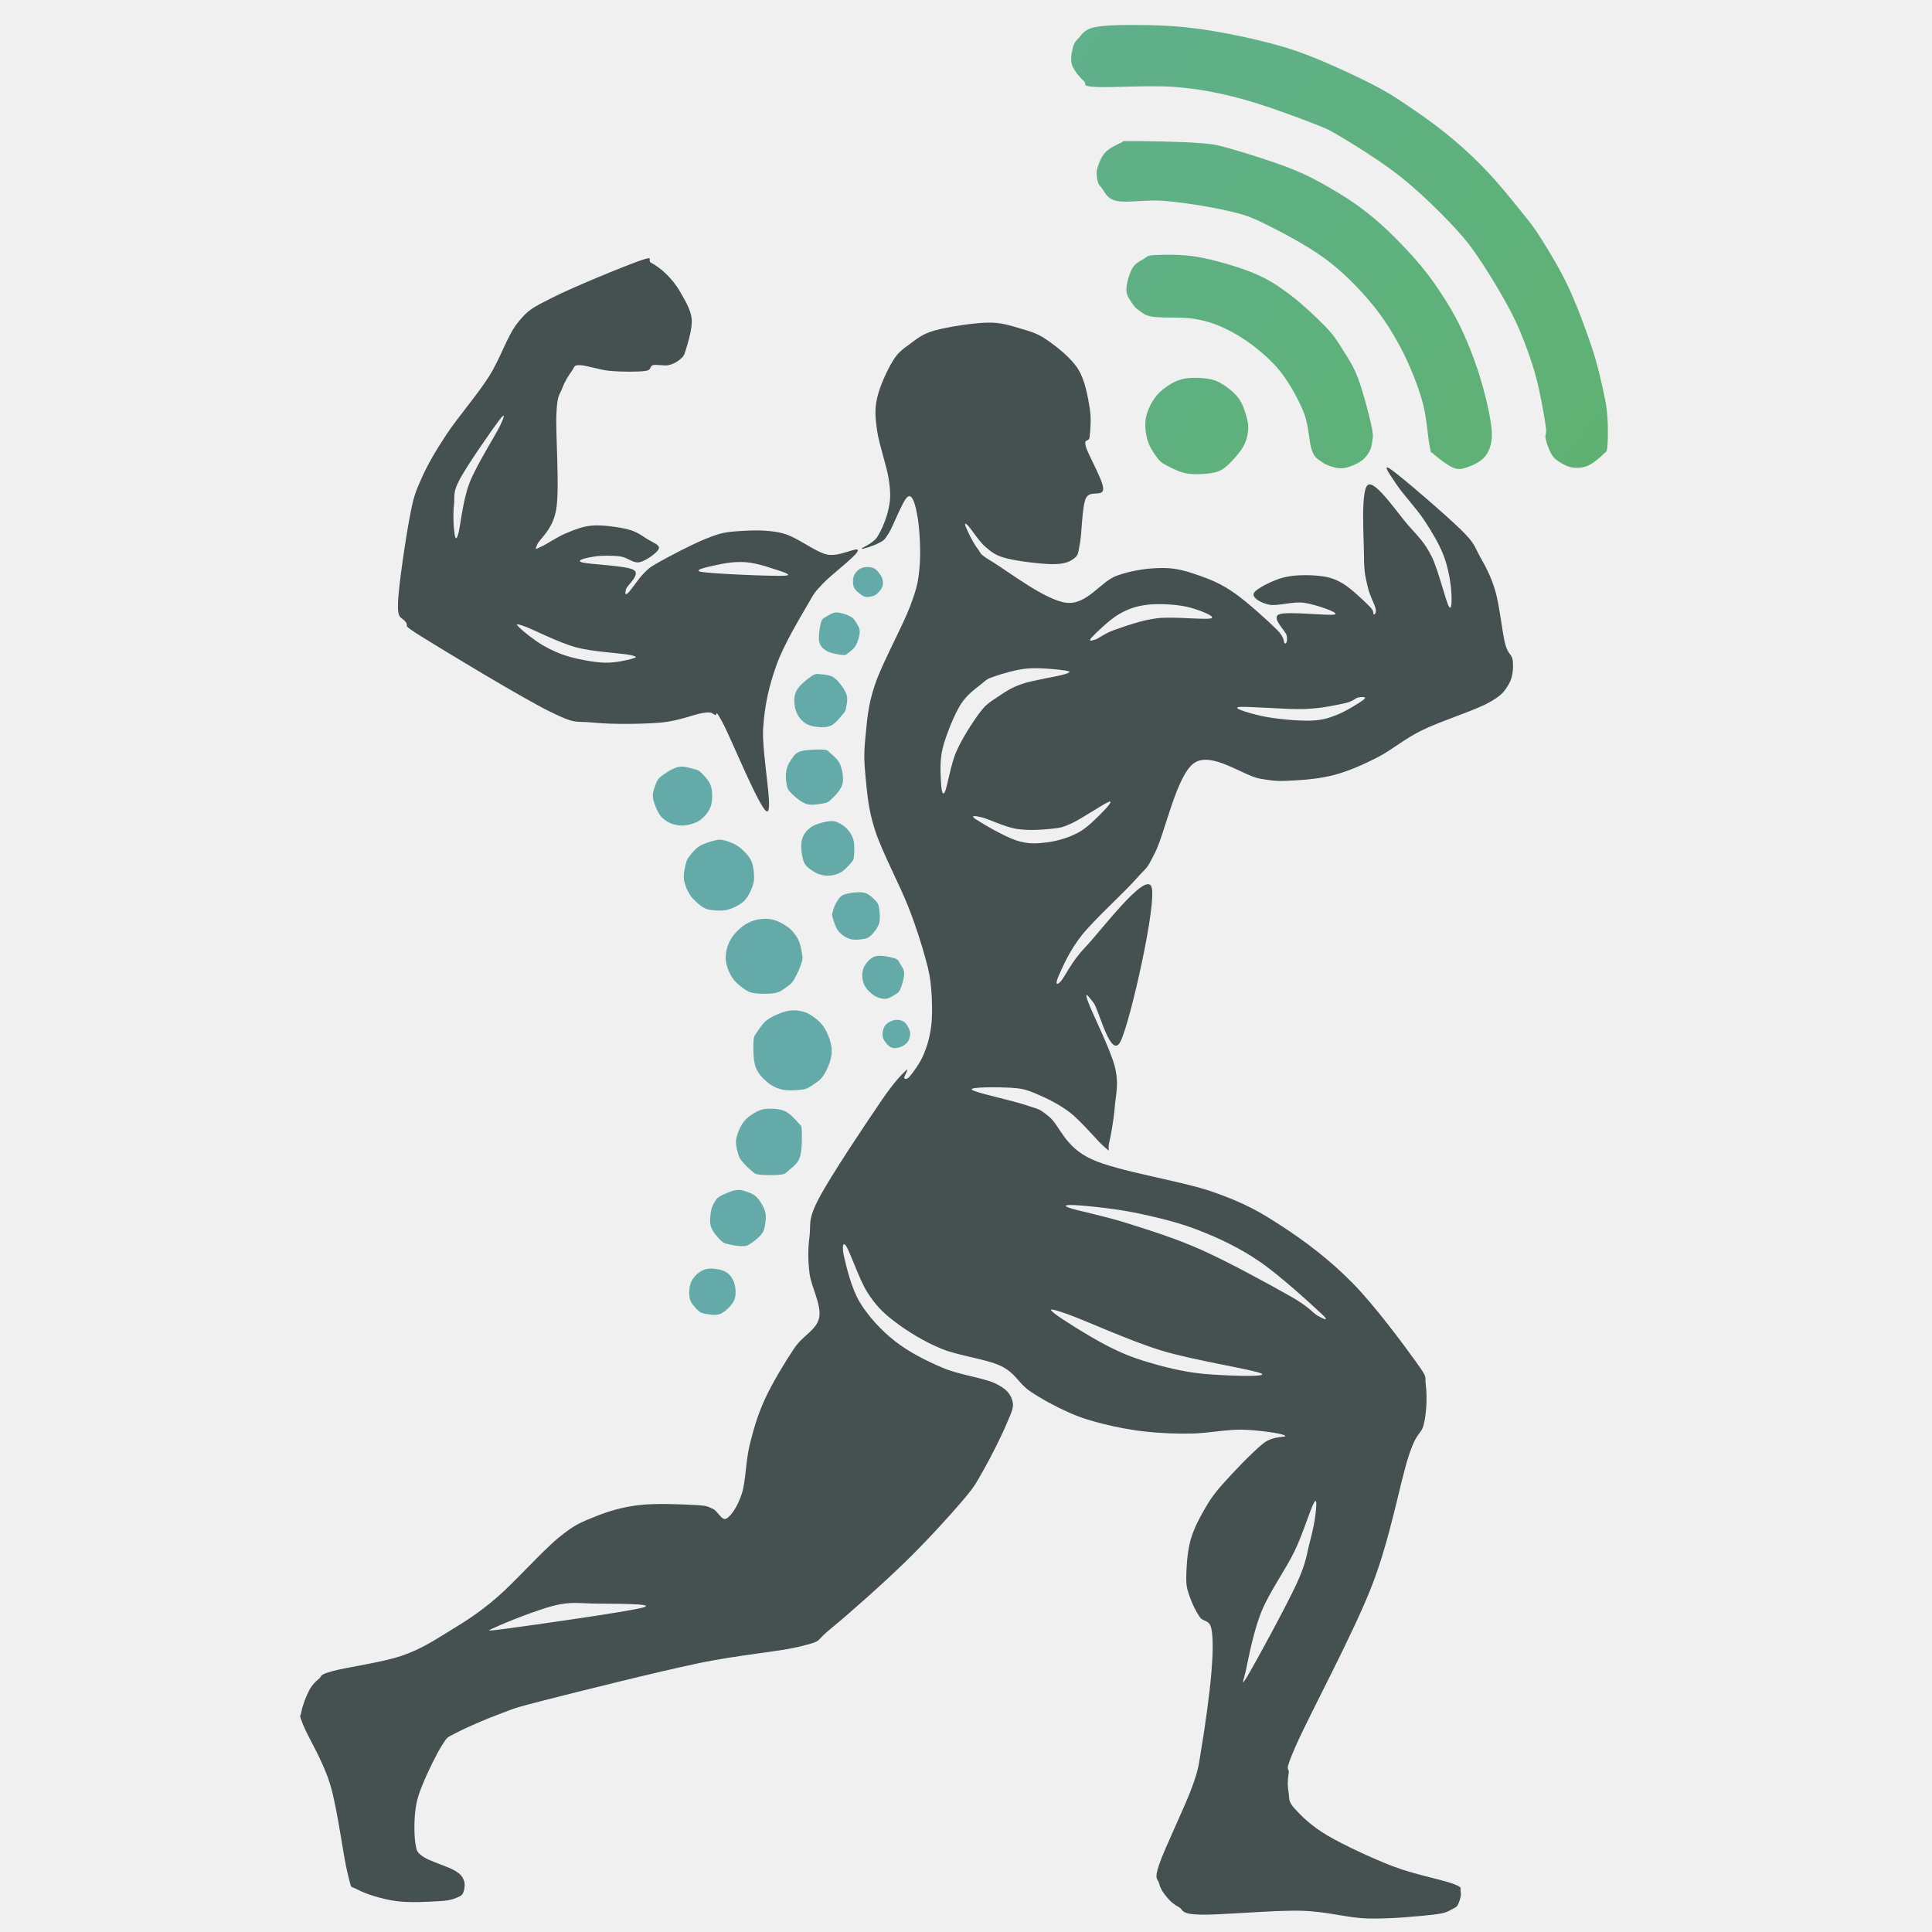
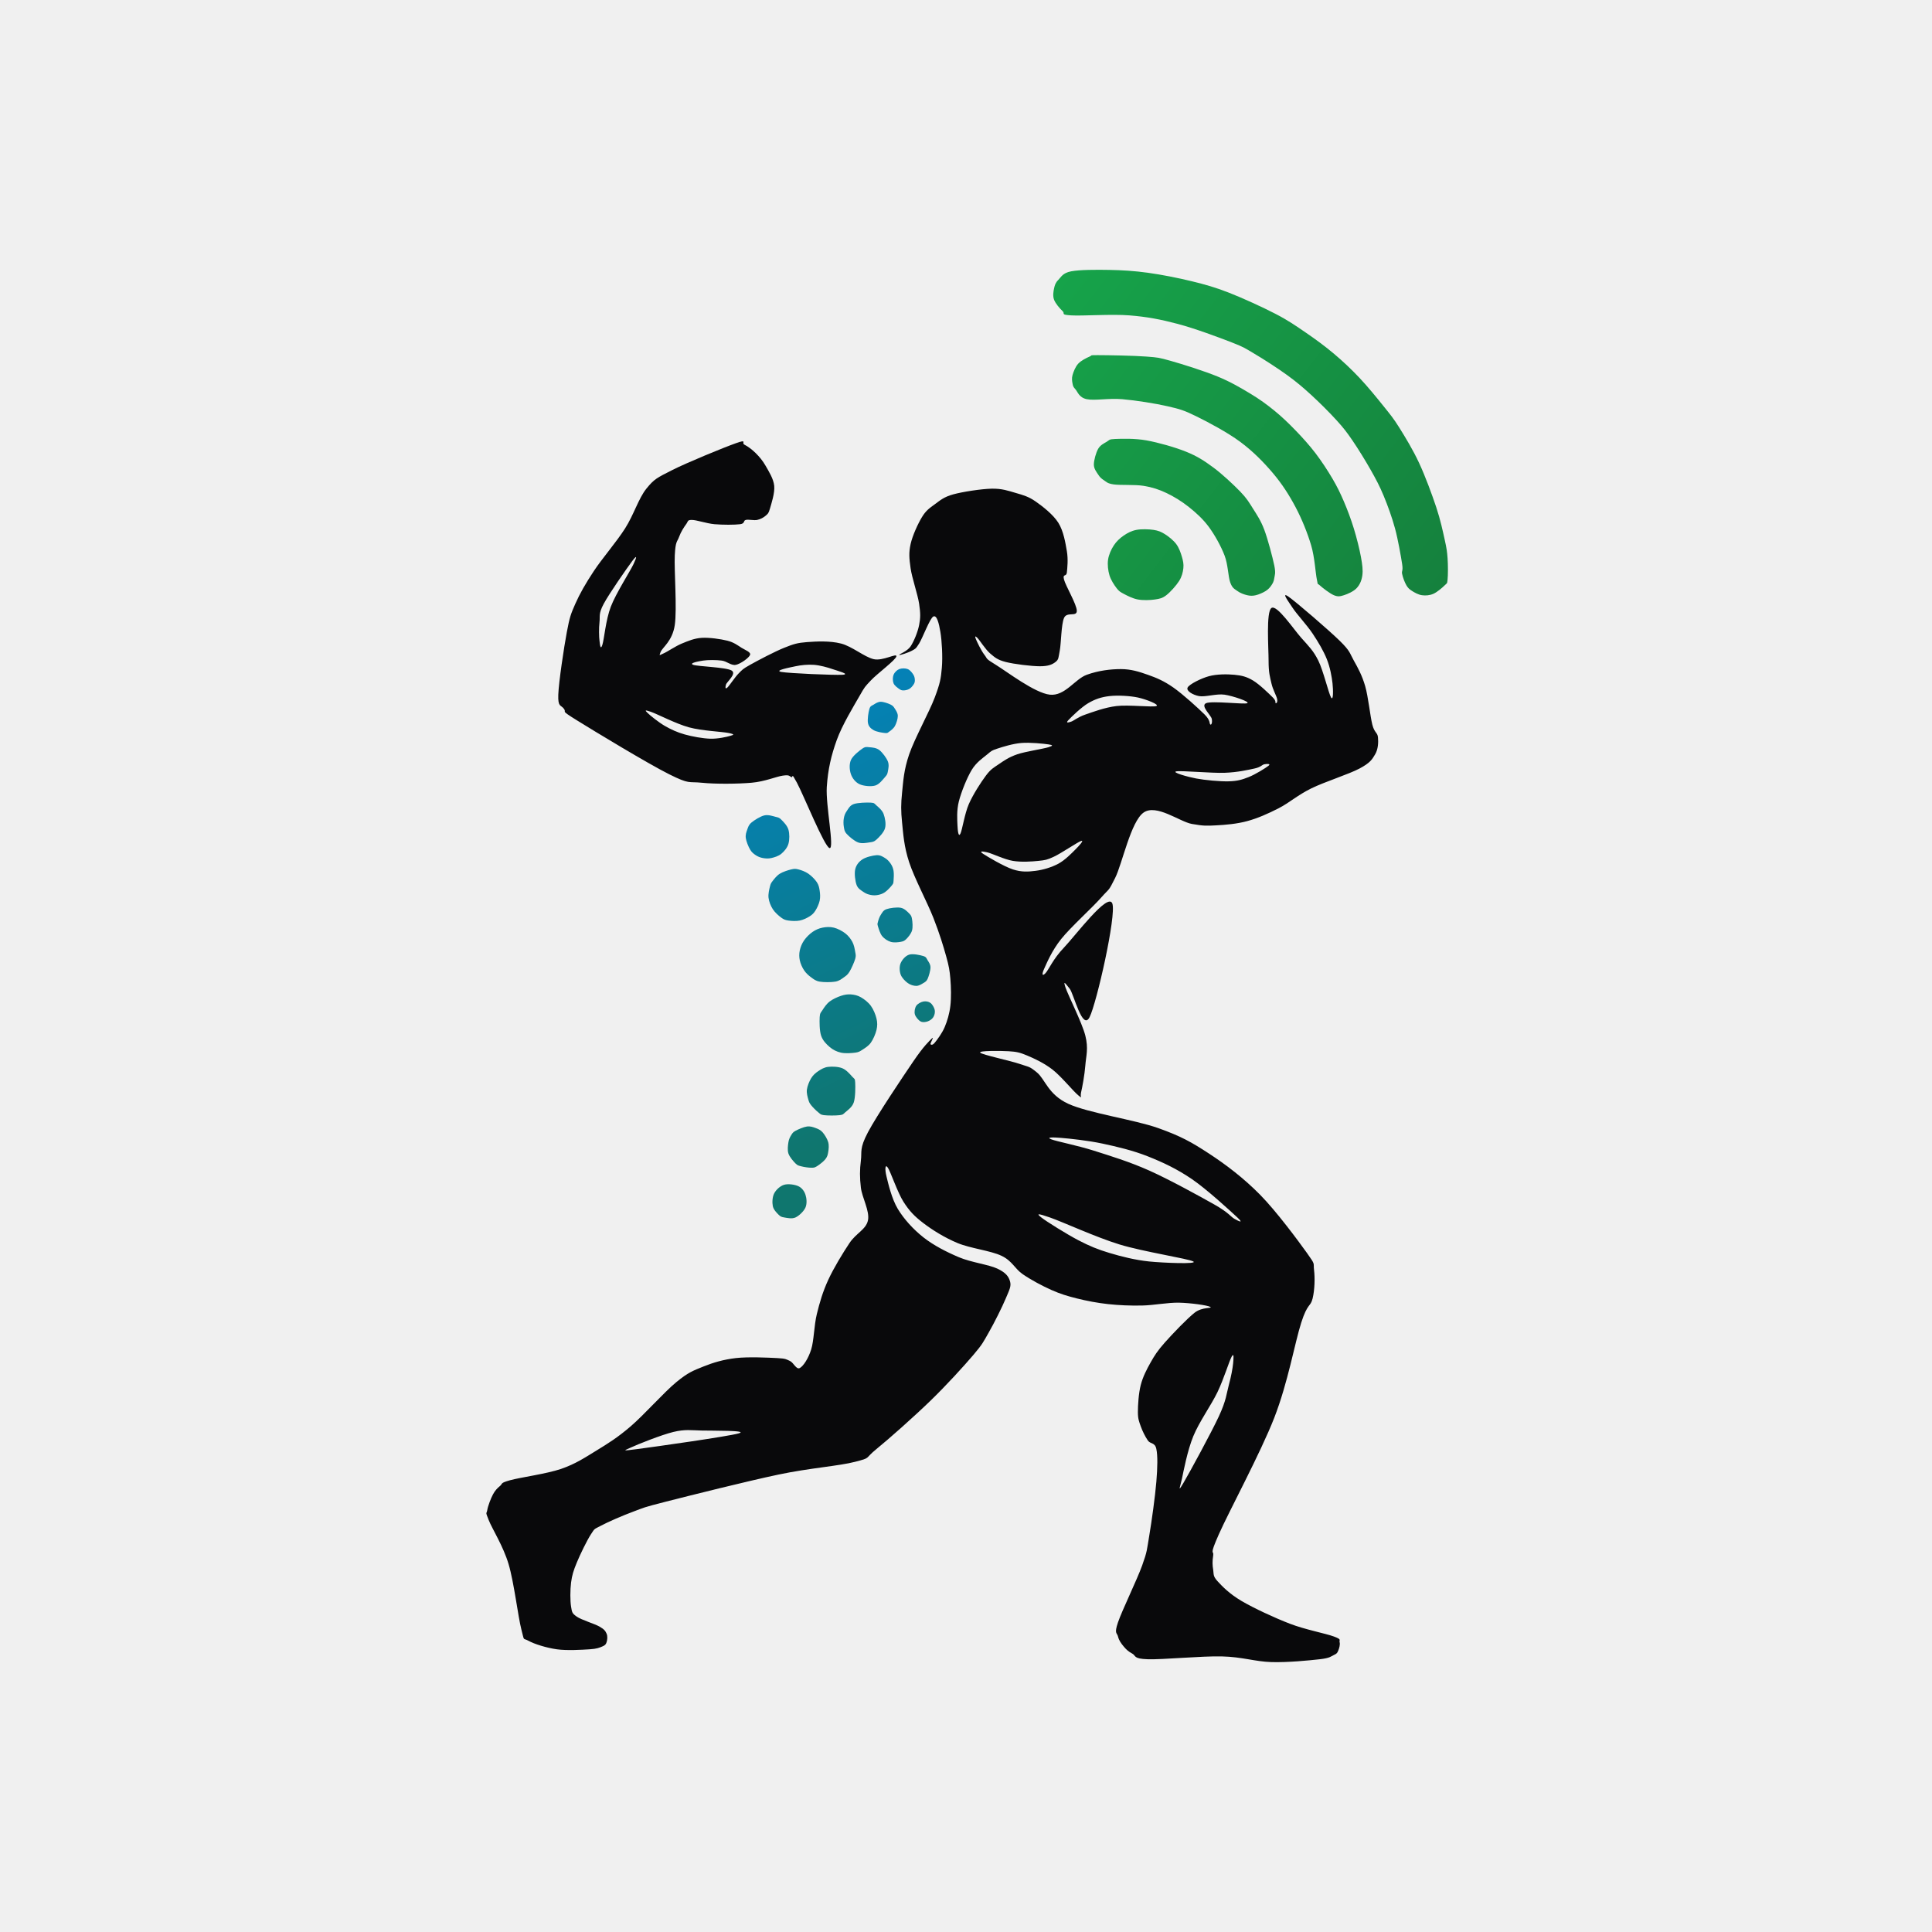
- <svg xmlns="http://www.w3.org/2000/svg" width="1000" height="1000" viewBox="0 0 1000 1000" role="img" aria-labelledby="title desc" focusable="false" preserveAspectRatio="xMidYMid meet">
+ <svg xmlns="http://www.w3.org/2000/svg" width="1000" height="1000" viewBox="-187 -177 1360 1360" role="img" aria-labelledby="title desc" focusable="false" preserveAspectRatio="xMidYMid meet">
  <defs>
-     <linearGradient id="signalGradient" x1="555" x2="835" y1="25" y2="240" gradientUnits="userSpaceOnUse">
-       <stop offset="0" stop-color="#5FB08B" />
-       <stop offset="1" stop-color="#5FB172" />
+     <linearGradient id="pcVoltSignal" x1="555" x2="835" y1="25" y2="240" gradientUnits="userSpaceOnUse">
+       <stop offset="0%" stop-color="#A3E635" />
+       <stop offset="100%" stop-color="#10E760" />
    </linearGradient>
+     <linearGradient id="pcCyanSpine" x1="300" x2="450" y1="300" y2="600" gradientUnits="userSpaceOnUse">
+       <stop offset="0%" stop-color="#38BDF8" />
+       <stop offset="100%" stop-color="#06B6D4" />
+     </linearGradient>
+     <linearGradient id="pcVoltSignalLight" x1="555" x2="835" y1="25" y2="240" gradientUnits="userSpaceOnUse">
+       <stop offset="0%" stop-color="#16A34A" />
+       <stop offset="100%" stop-color="#15803D" />
+     </linearGradient>
+     <linearGradient id="pcCyanSpineLight" x1="300" x2="450" y1="300" y2="600" gradientUnits="userSpaceOnUse">
+       <stop offset="0%" stop-color="#0284C7" />
+       <stop offset="100%" stop-color="#0F766E" />
+     </linearGradient>
+     <style>
+       .pc-body { fill: #09090b; }
+       .pc-spine { fill: url(#pcCyanSpineLight); }
+       .pc-signal { fill: url(#pcVoltSignalLight); }
+       @media (prefers-color-scheme: dark) {
+         .pc-body { fill: #FFFFFF; }
+         .pc-spine { fill: url(#pcCyanSpine); }
+         .pc-signal { fill: url(#pcVoltSignal); }
+       }
+     </style>
  </defs>
  <g fill-rule="evenodd">
-     <path fill="#455051" d="M720 243c-5.5-3.83.17 3.67 3 8s10 12 14 18 7.67 12.17 10 18 3.5 12.5 4 17 .67 12.67-1 10-5.5-19-9-26-6.5-9.83-12-16-17.17-23.67-21-21-2 28.17-2 37 1 11.5 2 16 3.5 8.67 4 11-.5 3.17-1 3 .67-1.33-2-4-9.5-9.33-14-12-7.83-3.5-13-4-12.5-.5-18 1-13.83 5.67-15 8 3.67 5.17 8 6 12.33-1.83 18-1 18.17 5 16 6-24.83-1.83-29 0 3.5 8.5 4 11-.17 4.5-1 4 .33-2.67-4-7-15.33-14.33-22-19-11.83-6.83-18-9-11.83-4-19-4-15.67 1-24 4-15.33 15.17-26 14-30.33-16.33-38-21-5.67-4-8-7-5.17-9-6-11-.67-2.67 1-1 5.67 8.17 9 11 5.17 4.5 11 6 18.17 3 24 3 8.67-1.17 11-3 2-2.83 3-8 1-18.33 3-23 9-.5 9-5-7.83-17.5-9-22 1.67-1.67 2-5 1-9.17 0-15-2.33-14.17-6-20-11-11.5-16-15-8.83-4.5-14-6-9.67-3.17-17-3-20.33 2.17-27 4-9.33 4.33-13 7-6.17 4.33-9 9-6.67 13-8 19-1 10 0 17 5 18.33 6 25 1 10 0 15-3.67 11.5-6 15-8.17 5.5-8 6 6.67-1.67 9-3 2.5-1 5-5 7.5-17.67 10-19 4 5 5 11 1.67 17.33 1 25-1.17 10.83-5 21-14.17 28.83-18 40-4.17 19-5 27-.83 12.83 0 21 1.33 16.83 5 28 12.67 28 17 39 7 19.83 9 27 2.5 10.17 3 16 .67 13.33 0 19-2.17 10.67-4 15-5.33 9-7 11-2.67 1.5-3 1 3-6 1-4-5.5 5-13 16-25.83 38.33-32 50-4.17 13.5-5 20-.83 12 0 19 6.33 16.5 5 23-8.33 9-13 16-11.17 17.67-15 26-6 15.83-8 24-2 18.67-4 25-5.5 11.67-8 13-4.33-3.83-7-5-2.67-1.67-9-2-20.33-1-29 0-16 3.17-23 6-10.5 4-19 11-22.67 23-32 31-15.83 12-24 17-14.83 9.5-25 13-28.83 6-36 8-5 2.33-7 4-3.5 3.17-5 6-3.5 8-4 11-1.5.67 1 7 10.17 18.17 14 31 6.67 37 9 46 .83 5.67 5 8 12.83 5 20 6 17.67.33 23 0 7-1.17 9-2 2.5-1.5 3-3 .83-4.17 0-6-1.5-3-5-5-12.67-4.67-16-7-3.33-3-4-7-.67-11.83 0-17 1.67-8.33 4-14 7.17-15.67 10-20 2-3.33 7-6 15.33-7.17 23-10 6-2.67 23-7 56.83-14.33 79-19 42.5-6 54-9 6.17-1.83 15-9 26.67-23 38-34 23.17-24 30-32 7.17-9.33 11-16 9.5-18 12-24 4-8.5 3-12-3-6.17-9-9-18.33-4.33-27-8-17.83-8.33-25-14-13.67-12.83-18-20-6.83-18.17-8-23-1-9 1-6 6.83 17.5 11 24 7.67 10.17 14 15 14.83 10.17 24 14 23.33 5.33 31 9 9.17 9 15 13 13.67 8.17 20 11 11.33 4.33 18 6 14.33 3.17 22 4 15.67 1.17 24 1 18-2.17 26-2 20.17 1.83 22 3-5.67-.17-11 4-15.83 15.17-21 21-7.17 9-10 14-5.5 10.17-7 16-2 14.17-2 19 .83 6.67 2 10 3.17 7.33 5 10 5 1.17 6 6 .83 12.83 0 23-3.33 28.17-5 38-1.33 10.83-5 21-14.17 31.67-17 40-.67 7.17 0 10 2.33 5 4 7 3.17 3.5 6 5 .5 3.67 11 4 37.5-2.33 52-2 23.5 3.67 35 4 26.67-1.17 34-2 7.83-2 10-3 2.33-1.5 3-3 1.5-4.33 1-6 1.83-1.83-4-4-20.17-4.83-31-9-25.5-11-34-16-13.67-10.33-17-14-2.5-5-3-8-.67-5.83 0-10-3.17 1.17 4-15 29.33-57.17 39-82 14.5-53 19-67 6.5-10.83 8-17 1.67-14.67 1-20 1.33-3.17-5-12-21.5-29.33-33-41-24-21.17-36-29-19.5-12.17-36-18-48.83-10.5-63-17-16.33-17.33-22-22-5.33-3.67-12-6-26.67-6.5-28-8 14.5-1.33 20-1 7.83.83 13 3 12 5.33 18 10 14.67 15.33 18 18 1.17 1.5 2-2 2.5-12.33 3-19 2.33-11.83 0-21-12.17-28.5-14-34 .17-2.5 3 1 9 30 14 20 19-71.83 16-80-26.17 22.83-34 31-10.67 15.5-13 18-2.83 1-1-3 5.33-12.67 12-21 21.67-21.83 28-29 5-4 10-14 11-39.67 20-46 25.5 6.5 34 8 10.5 1.33 17 1 14.67-1 22-3 14.5-5.17 22-9 13.5-9.33 23-14 26.5-10 34-14 8.83-6.33 11-10 2.33-8.5 2-12-2.5-3-4-9-2.83-19.5-5-27-5-12.67-8-18-2.33-6.5-10-14-30.5-27.17-36-31m-389-108c-8.5 3-34.5 13.67-45 19s-12.5 6.17-18 13-8.83 18.33-15 28-16.17 21.17-22 30-9.83 15.83-13 23-4 9.33-6 20-5.67 35-6 44 1.83 7 4 10-3.33.33 9 8 50.33 30.67 65 38 13.33 5 23 6 25.5.83 35 0 17.33-4.33 22-5 4.33.17 6 1-.5-4.33 4 4 19.5 45.5 23 46-2.83-30.33-2-43 3.17-22.33 7-33 12-24 16-31 3.67-6.33 8-11 17.67-14.5 18-17-9.5 3.5-16 2-15.17-9-23-11-17.33-1.5-24-1-9.33 1.33-16 4-18.67 9-24 12-5.33 3.33-8 6-6.5 8.67-8 10-1.5 0-1-2 7.83-7.67 4-10-23.67-2.83-27-4 3.67-2.5 7-3 9.17-.5 13 0 6.67 3.67 10 3 9.33-5 10-7-3.33-3.33-6-5-5.33-3.83-10-5-12.67-2.33-18-2-9.5 2.17-14 4-10.5 6-13 7-3.33 2.33-2-1 8.33-7.67 10-19-.5-38.67 0-49 1.67-9.33 3-13 3.5-7 5-9 .67-3 4-3 10.33 2.5 16 3 14.33.5 18 0 2-2.5 4-3 5.67.5 8 0 4.5-1.67 6-3 2-1.5 3-5 3.5-11 3-16-3.83-10.17-6-14-4.5-6.5-7-9-5.67-4.83-8-6 2.5-4-6-1m222 490c-3.83-1.5 1-1.5 7-1s18.83 1.83 29 4 21.5 4.83 32 9 20.5 8.83 31 16 27 22.33 32 27 .67 2.5-2 1-4-4.33-14-10-31.83-17.67-46-24-27.5-10.33-39-14-26.17-6.5-30-8m-2-278c3.17.5 3.67.83 0 2s-16.17 3-22 5-9.33 4.5-13 7-5.5 3.33-9 8-9 13.17-12 20-4.67 18.5-6 21-1.83-2.17-2-6-.67-10.5 1-17 5.67-16.5 9-22 8-8.5 11-11 3-2.67 7-4 11-3.5 17-4 15.83.5 19 1m-5 333c-3.33-2.67-3.17-3.17 6 0s32.17 13.83 49 19 48.5 10 52 12-21.17 1-31 0-19.67-3.5-28-6-14-4.83-22-9-22.67-13.33-26-16m134 98c1.83-3.33 1.33 1.67 1 5s-1.33 8.83-3 15-1.67 10.5-7 22-20.67 39.67-25 47-2.17 2.5-1-3 3.83-19.83 8-30 12.5-21.67 17-31 8.17-21.67 10-25m-423 64c4.17-2 21.67-9 30-11s12.33-1.17 20-1 33.5-.17 26 2-58.33 9.33-71 11-9.17 1-5-1m317-427c2.5-.83-1.33 3.33-4 6s-7.33 7.5-12 10-10.67 4.33-16 5-9.83 1-16-1-18-9-21-11-.5-1.83 3-1 12 5 18 6 13.17.5 18 0 6-.67 11-3 16.5-10.17 19-11m-9-85c2-2.17 9.17-9.17 14-12s9.17-4.33 15-5 14.5-.17 20 1 15.5 5 13 6-19.67-1-28 0-16.67 4.17-22 6-8 4.33-10 5-4 1.17-2-1m141 32c-1.83 1.5-9.33 6.17-14 8s-7.83 2.83-14 3-16.83-.83-23-2-17.33-4.33-14-5 24.83 1.33 34 1 16.33-2 21-3 5.33-2.67 7-3 4.83-.5 3 1m-437-37c-1.67-1.67-2.83-2.67 2-1s17.83 8.5 27 11 23.17 3 28 4 3.17 1.33 1 2-8.67 2.17-14 2-12.67-1.5-18-3-9.67-3.5-14-6-10.33-7.33-12-9m-11-107c3.5-4.67 3.5-3.33 1 2s-12.33 20.5-16 30-4.67 23-6 27-1.67-.33-2-3-.5-8.67 0-13-.83-5.83 3-13 16.5-25.33 20-30m105 78c-5.5-1 6.17-3.17 10-4s8.67-1.33 13-1 9.67 1.83 13 3 13 3.67 7 4-37.5-1-43-2" />
-     <path fill="#63AAA8" d="M412 523c-2.33-.17-4.5.17-7 1s-5.83 2.33-8 4-3.83 4.17-5 6-1.83 2-2 5-.17 9.5 1 13 3.67 6 6 8 5 3.33 8 4 7.5.33 10 0 3.17-.83 5-2 4.33-2.67 6-5 3.33-6.17 4-9 .67-5.17 0-8-2.17-6.5-4-9-4.67-4.67-7-6-4.67-1.83-7-2m-20-47c-2.5.5-4.83 1.5-7 3s-4.5 3.83-6 6-2.5 4.67-3 7-.5 4.67 0 7 1.67 5 3 7 3.17 3.67 5 5 3.17 2.5 6 3 8.17.5 11 0 4.33-1.83 6-3 2.67-1.83 4-4 3.33-6.67 4-9 .33-3 0-5-.83-4.83-2-7-2.83-4.33-5-6-5.33-3.33-8-4-5.5-.5-8 0m-22-41c-2.17.5-5.83 1.67-8 3s-3.83 3.5-5 5-1.5 2-2 4-1.33 5.33-1 8 1.5 5.67 3 8 4.17 4.67 6 6 2.83 1.67 5 2 5.5.5 8 0 5.17-1.83 7-3 2.83-2.17 4-4 2.5-4.67 3-7 .33-4.83 0-7-.67-4-2-6-3.83-4.5-6-6-5-2.5-7-3-2.83-.5-5 0m26 139c-2.83.33-5 1.67-7 3s-3.67 2.83-5 5-2.67 5.5-3 8 .5 5.17 1 7 .83 2.5 2 4 3.5 3.83 5 5 1.5 1.67 4 2 8.5.33 11 0 2.33-.5 4-2 4.83-3.5 6-7 1.17-11 1-14-.5-2.33-2-4-4.17-4.83-7-6-7.17-1.33-10-1m-45-177c-2.83.67-7 3.33-9 5s-2.33 3.17-3 5-1.33 3.67-1 6 1.83 6 3 8 2.5 3 4 4 3.17 1.67 5 2 3.83.5 6 0 5-1.33 7-3 4.17-4.17 5-7 .83-7.17 0-10-3.5-5.5-5-7-2-1.5-4-2-5.17-1.67-8-1m63-8c-2.83 1-3.83 3.33-5 5s-1.67 3.17-2 5-.33 4.17 0 6 .33 3.17 2 5 5.33 5 8 6 5.83.33 8 0 3.17-.33 5-2 5.17-5 6-8 0-7.33-1-10-3.5-4.67-5-6-1.33-1.83-4-2-9.17 0-12 1m-33 227c-2.33.33-6.17 2-8 3s-2.17 1.67-3 3-1.67 2.83-2 5-.83 5.5 0 8 3.5 5.5 5 7 2.17 1.5 4 2 5.17 1 7 1 2.33 0 4-1 4.67-3.33 6-5 1.67-3 2-5 .67-4.67 0-7-2.5-5.33-4-7-3.17-2.33-5-3-3.67-1.33-6-1m49-191c-2.67.17-7.5 1.33-10 3s-4.33 4-5 7 0 8.33 1 11 3.33 3.83 5 5 3.33 1.67 5 2 3.33.33 5 0 3.33-.83 5-2 4-3.67 5-5 .83-1.33 1-3 .33-5 0-7-1-3.5-2-5-2.33-3-4-4-3.33-2.17-6-2m-10-75c-2.17 1.5-6.67 5-8 8s-1 7.17 0 10 3.17 5.67 6 7 8 1.83 11 1 5.5-4.33 7-6 1.67-2.17 2-4 1-4.5 0-7-3.83-6.33-6-8-5-1.83-7-2-2.83-.5-5 1m17 113c-2.33.83-3 2.5-4 4s-1.67 3.67-2 5-.5 1.33 0 3 1.5 5.17 3 7 3.83 3.33 6 4 5.17.33 7 0 2.67-.67 4-2 3.33-3.67 4-6 .33-6 0-8-.67-2.67-2-4-3.33-3.5-6-4-7.67.17-10 1m-72 194c-2.83.83-5.67 3.5-7 6s-1.5 6.5-1 9 2.67 4.67 4 6 2 1.67 4 2 5.5 1.17 8 0 5.83-4.33 7-7 .83-6.5 0-9-2.5-4.83-5-6-7.17-1.83-10-1m88-162c-2.67.83-5 3.67-6 6s-.83 5.67 0 8 3.17 4.67 5 6 4.17 2 6 2 3.67-1.17 5-2 2.17-1.17 3-3 2-5.83 2-8-1.17-3.67-2-5-.83-2.33-3-3-7.33-1.83-10-1m-20-178c-2 0-3.67 1.17-5 2s-2.33.83-3 3-1.5 7.5-1 10 2 3.83 4 5 6.17 1.83 8 2 1.83-.17 3-1 3-2.17 4-4 2-5 2-7-1.17-3.67-2-5-1.33-2.17-3-3-5-2-7-2m13-23c-1.67.67-3.33 2.33-4 4s-.67 4.33 0 6 2.83 3.17 4 4 1.83 1 3 1 2.83-.33 4-1 2.33-2 3-3 1-1.83 1-3-.17-2.67-1-4-2.33-3.33-4-4-4.33-.67-6 0m17 234c-1.67.33-4 1.5-5 3s-1.5 4.17-1 6 2.5 4.17 4 5 3.5.5 5 0 3.17-1.67 4-3 1.33-3.33 1-5-1.67-4-3-5-3.33-1.33-5-1" />
-     <path fill="url(#signalGradient)" d="M558 20c-2 2-2.5 3.67-3 6s-1 5.33 0 8 4 6.17 6 8-1.83 2.5 6 3 28.5-1 41 0 22 2.83 34 6 29 9.5 38 13 9.5 4.17 16 8 16.33 10.17 23 15 11.17 8.67 17 14 13.17 12.67 18 18 7 8.17 11 14 9.33 14.5 13 21 6.17 11.17 9 18 5.83 15 8 23 4.17 19.67 5 25-.5 4.5 0 7 1.83 6 3 8 2.17 2.83 4 4 4.5 2.67 7 3 5.33.17 8-1 6.33-4.33 8-6 1.67-.83 2-4 .33-10.33 0-15-.67-7-2-13-3-14-6-23-7.67-21.67-12-31-9.83-18.33-14-25-6.33-9.17-11-15-11.17-13.83-17-20a214 214 0 0 0-18-17c-6.33-5.33-13.17-10.33-20-15s-12-8.33-21-13-23.17-11.17-33-15-16.5-5.67-26-8-21.33-4.67-31-6-18-1.83-27-2-21-.17-27 1-7 4-9 6m14 59c-2 2.17-3.33 5.67-4 8s-.33 4.33 0 6 .33 2.17 2 4 2.5 5.83 8 7 15.5-.83 25 0 23.33 3 32 5 11.5 2.83 20 7 22 11.33 31 18 16.5 14.33 23 22 11.5 15.5 16 24 8.5 18.5 11 27 3 19.33 4 24 0 2.17 2 4 7.17 5.83 10 7 4.33.83 7 0 6.83-2.67 9-5 3.5-5.33 4-9 0-7.5-1-13-3-13.5-5-20-4.5-13.17-7-19-4.67-10.33-8-16-7.67-12.33-12-18-9.17-11-14-16-9.67-9.67-15-14-10.33-8-17-12-13.67-8.17-23-12-24.67-8.67-33-11-8.5-2.33-17-3-27.33-1-34-1-3.67 0-6 1-6 2.83-8 5m14 60c-1.5 2.67-3 8-3 11s1.83 5.17 3 7 2.17 2.83 4 4 2.33 2.33 7 3 14.83 0 21 1 10.67 2.5 16 5 11 6 16 10 9.83 8.33 14 14 8.5 13.5 11 20 2.5 14.83 4 19 3 4.5 5 6 4.83 2.5 7 3 3.83.5 6 0 5.17-1.83 7-3 3-2.5 4-4 1.67-2.67 2-5 1.17-3.33 0-9-4.5-18.33-7-25-5.17-10.5-8-15-4.33-7.17-9-12-12.67-12.33-19-17-11.17-7.83-19-11-19.67-6.5-28-8-17.33-1.17-22-1-4 .83-6 2-4.5 2.33-6 5m27 57c-3.5.67-6.33 2.17-9 4s-5.17 4.17-7 7-3.5 6.5-4 10 0 7.67 1 11 3.33 6.83 5 9 2.5 2.67 5 4 6.33 3.33 10 4 8.67.5 12 0 5.17-.83 8-3 7-6.83 9-10 2.67-6.17 3-9-.17-5.17-1-8-2-6.33-4-9-5.33-5.33-8-7-4.67-2.5-8-3-8.5-.67-12 0" />
+     <path class="pc-body" d="M 720 243 C 714.5 239.17 720.17 246.67 723 251 C 725.83 255.33 733 263 737 269 C 741 275 744.67 281.17 747 287 C 749.33 292.83 750.5 299.5 751 304 C 751.5 308.5 751.67 316.67 750 314 C 748.33 311.33 744.5 295 741 288 C 737.5 281 734.5 278.17 729 272 C 723.5 265.83 711.83 248.33 708 251 C 704.17 253.67 706 279.17 706 288 C 706 296.83 707 299.5 708 304 C 709 308.5 711.5 312.67 712 315 C 712.5 317.33 711.5 318.17 711 318 C 710.5 317.83 711.67 316.67 709 314 C 706.33 311.33 699.5 304.67 695 302 C 690.5 299.33 687.17 298.5 682 298 C 676.83 297.5 669.5 297.5 664 299 C 658.5 300.5 650.17 304.67 649 307 C 647.83 309.33 652.67 312.17 657 313 C 661.33 313.83 669.33 311.17 675 312 C 680.67 312.83 693.17 317 691 318 C 688.83 319 666.17 316.17 662 318 C 657.83 319.83 665.5 326.5 666 329 C 666.5 331.5 665.83 333.5 665 333 C 664.17 332.5 665.33 330.33 661 326 C 656.67 321.67 645.67 311.67 639 307 C 632.33 302.33 627.17 300.17 621 298 C 614.83 295.83 609.17 294 602 294 C 594.83 294 586.33 295 578 298 C 569.67 301 562.67 313.17 552 312 C 541.33 310.83 521.67 295.67 514 291 C 506.33 286.33 508.33 287 506 284 C 503.67 281 500.83 275 500 273 C 499.17 271 499.33 270.33 501 272 C 502.67 273.67 506.67 280.17 510 283 C 513.33 285.83 515.17 287.5 521 289 C 526.83 290.5 539.17 292 545 292 C 550.83 292 553.67 290.83 556 289 C 558.33 287.17 558 286.17 559 281 C 560 275.83 560 262.67 562 258 C 564 253.33 571 257.5 571 253 C 571 248.5 563.17 235.5 562 231 C 560.83 226.5 563.67 229.33 564 226 C 564.33 222.67 565 216.83 564 211 C 563 205.17 561.67 196.83 558 191 C 554.33 185.17 547 179.5 542 176 C 537 172.5 533.17 171.5 528 170 C 522.83 168.5 518.33 166.83 511 167 C 503.67 167.17 490.67 169.17 484 171 C 477.33 172.83 474.67 175.33 471 178 C 467.33 180.67 464.83 182.33 462 187 C 459.17 191.67 455.33 200 454 206 C 452.67 212 453 216 454 223 C 455 230 459 241.33 460 248 C 461 254.67 461 258 460 263 C 459 268 456.33 274.5 454 278 C 451.67 281.5 445.83 283.5 446 284 C 446.17 284.5 452.67 282.33 455 281 C 457.33 279.67 457.5 280 460 276 C 462.5 272 467.5 258.33 470 257 C 472.5 255.67 474 262 475 268 C 476 274 476.67 285.33 476 293 C 475.33 300.67 474.83 303.83 471 314 C 467.17 324.17 456.83 342.83 453 354 C 449.17 365.17 448.83 373 448 381 C 447.17 389 447.17 393.83 448 402 C 448.83 410.17 449.33 418.83 453 430 C 456.67 441.17 465.67 458 470 469 C 474.33 480 477 488.83 479 496 C 481 503.17 481.5 506.17 482 512 C 482.5 517.83 482.67 525.33 482 531 C 481.33 536.67 479.83 541.67 478 546 C 476.17 550.33 472.67 555 471 557 C 469.33 559 468.33 558.5 468 558 C 467.67 557.5 471 552 469 554 C 467 556 463.5 559 456 570 C 448.5 581 430.17 608.33 424 620 C 417.83 631.67 419.83 633.5 419 640 C 418.17 646.5 418.17 652 419 659 C 419.83 666 425.33 675.5 424 682 C 422.67 688.5 415.67 691 411 698 C 406.33 705 399.83 715.67 396 724 C 392.17 732.33 390 739.83 388 748 C 386 756.17 386 766.67 384 773 C 382 779.33 378.5 784.67 376 786 C 373.5 787.33 371.67 782.17 369 781 C 366.33 779.83 366.33 779.33 360 779 C 353.67 778.67 339.67 778 331 779 C 322.33 780 315 782.17 308 785 C 301 787.83 297.5 789 289 796 C 280.5 803 266.33 819 257 827 C 247.67 835 241.17 839 233 844 C 224.83 849 218.17 853.5 208 857 C 197.83 860.5 179.17 863 172 865 C 164.83 867 167 867.33 165 869 C 163 870.67 161.5 872.17 160 875 C 158.5 877.83 156.5 883 156 886 C 155.5 889 154.5 886.67 157 893 C 159.5 899.33 167.17 911.17 171 924 C 174.83 936.83 177.67 961 180 970 C 182.33 979 180.83 975.67 185 978 C 189.17 980.33 197.83 983 205 984 C 212.17 985 222.67 984.33 228 984 C 233.33 983.67 235 982.83 237 982 C 239 981.17 239.5 980.5 240 979 C 240.5 977.5 240.83 974.83 240 973 C 239.17 971.17 238.5 970 235 968 C 231.5 966 222.33 963.33 219 961 C 215.67 958.67 215.67 958 215 954 C 214.33 950 214.33 942.17 215 937 C 215.67 931.83 216.67 928.67 219 923 C 221.33 917.33 226.17 907.33 229 903 C 231.83 898.67 231 899.67 236 897 C 241 894.33 251.33 889.83 259 887 C 266.67 884.17 265 884.33 282 880 C 299 875.67 338.83 865.67 361 861 C 383.17 856.33 403.5 855 415 852 C 426.5 849 421.17 850.17 430 843 C 438.83 835.83 456.67 820 468 809 C 479.33 798 491.17 785 498 777 C 504.83 769 505.17 767.67 509 761 C 512.83 754.33 518.5 743 521 737 C 523.5 731 525 728.5 524 725 C 523 721.5 521 718.83 515 716 C 509 713.17 496.67 711.67 488 708 C 479.33 704.33 470.17 699.67 463 694 C 455.83 688.33 449.33 681.17 445 674 C 440.67 666.83 438.17 655.83 437 651 C 435.83 646.17 436 642 438 645 C 440 648 444.83 662.5 449 669 C 453.17 675.5 456.67 679.17 463 684 C 469.33 688.83 477.83 694.17 487 698 C 496.17 701.83 510.33 703.33 518 707 C 525.67 710.67 527.17 716 533 720 C 538.83 724 546.67 728.17 553 731 C 559.33 733.83 564.33 735.33 571 737 C 577.67 738.67 585.33 740.17 593 741 C 600.67 741.83 608.67 742.17 617 742 C 625.33 741.83 635 739.83 643 740 C 651 740.17 663.17 741.83 665 743 C 666.83 744.17 659.33 742.83 654 747 C 648.67 751.17 638.17 762.17 633 768 C 627.83 773.83 625.83 777 623 782 C 620.17 787 617.5 792.17 616 798 C 614.5 803.83 614 812.17 614 817 C 614 821.83 614.83 823.67 616 827 C 617.17 830.33 619.17 834.33 621 837 C 622.83 839.67 626 838.17 627 843 C 628 847.83 627.83 855.83 627 866 C 626.17 876.17 623.67 894.17 622 904 C 620.33 913.83 620.67 914.83 617 925 C 613.33 935.17 602.83 956.67 600 965 C 597.17 973.33 599.33 972.17 600 975 C 600.67 977.83 602.33 980 604 982 C 605.67 984 607.17 985.5 610 987 C 612.83 988.5 610.5 990.67 621 991 C 631.5 991.33 658.5 988.67 673 989 C 687.5 989.33 696.5 992.67 708 993 C 719.5 993.33 734.67 991.83 742 991 C 749.33 990.17 749.83 989 752 988 C 754.17 987 754.33 986.5 755 985 C 755.67 983.5 756.5 980.67 756 979 C 755.5 977.33 757.83 977.17 752 975 C 746.17 972.83 731.83 970.17 721 966 C 710.17 961.83 695.5 955 687 950 C 678.5 945 673.33 939.67 670 936 C 666.67 932.33 667.5 931 667 928 C 666.5 925 666.33 922.17 667 918 C 667.67 913.83 663.83 919.17 671 903 C 678.17 886.83 700.33 845.83 710 821 C 719.67 796.17 724.5 768 729 754 C 733.5 740 735.5 743.17 737 737 C 738.5 730.83 738.67 722.33 738 717 C 737.33 711.67 739.33 713.83 733 705 C 726.67 696.17 711.5 675.67 700 664 C 688.5 652.33 676 642.83 664 635 C 652 627.17 644.5 622.83 628 617 C 611.5 611.17 579.17 606.5 565 600 C 550.83 593.5 548.67 582.67 543 578 C 537.33 573.33 537.67 574.33 531 572 C 524.33 569.67 504.33 565.5 503 564 C 501.67 562.5 517.5 562.67 523 563 C 528.5 563.33 530.83 563.83 536 566 C 541.17 568.17 548 571.33 554 576 C 560 580.67 568.67 591.33 572 594 C 575.33 596.67 573.17 595.5 574 592 C 574.83 588.5 576.5 579.67 577 573 C 577.5 566.33 579.33 561.17 577 552 C 574.67 542.83 564.83 523.5 563 518 C 561.17 512.5 563.17 515.5 566 519 C 568.83 522.5 575 549 580 539 C 585 529 599 467.17 596 459 C 593 450.83 569.83 481.83 562 490 C 554.17 498.17 551.33 505.5 549 508 C 546.67 510.5 546.17 509 548 505 C 549.83 501 553.33 492.33 560 484 C 566.67 475.67 581.67 462.17 588 455 C 594.33 447.83 593 451 598 441 C 603 431 609 401.33 618 395 C 627 388.67 643.5 401.5 652 403 C 660.5 404.5 662.5 404.33 669 404 C 675.5 403.67 683.67 403 691 401 C 698.33 399 705.5 395.83 713 392 C 720.5 388.17 726.5 382.67 736 378 C 745.5 373.33 762.5 368 770 364 C 777.5 360 778.83 357.67 781 354 C 783.17 350.33 783.33 345.5 783 342 C 782.67 338.5 780.5 339 779 333 C 777.5 327 776.17 313.5 774 306 C 771.83 298.5 769 293.33 766 288 C 763 282.67 763.67 281.5 756 274 C 748.33 266.5 725.5 246.83 720 243 Z M 331 135 C 322.5 138 296.5 148.67 286 154 C 275.5 159.33 273.5 160.17 268 167 C 262.5 173.83 259.17 185.33 253 195 C 246.83 204.67 236.83 216.17 231 225 C 225.17 233.83 221.17 240.83 218 248 C 214.83 255.17 214 257.33 212 268 C 210 278.67 206.33 303 206 312 C 205.67 321 207.83 319 210 322 C 212.17 325 206.67 322.33 219 330 C 231.33 337.67 269.33 360.67 284 368 C 298.67 375.33 297.33 373 307 374 C 316.67 375 332.5 374.83 342 374 C 351.5 373.17 359.33 369.67 364 369 C 368.67 368.33 368.33 369.17 370 370 C 371.67 370.83 369.5 365.67 374 374 C 378.5 382.33 393.5 419.5 397 420 C 400.5 420.5 394.17 389.67 395 377 C 395.83 364.33 398.17 354.67 402 344 C 405.83 333.33 414 320 418 313 C 422 306 421.67 306.67 426 302 C 430.33 297.33 443.67 287.5 444 285 C 444.33 282.5 434.5 288.5 428 287 C 421.5 285.5 412.83 278 405 276 C 397.17 274 387.67 274.5 381 275 C 374.33 275.5 371.67 276.33 365 279 C 358.33 281.67 346.33 288 341 291 C 335.67 294 335.67 294.33 333 297 C 330.33 299.67 326.5 305.67 325 307 C 323.5 308.33 323.5 307 324 305 C 324.5 303 331.83 297.33 328 295 C 324.17 292.67 304.33 292.17 301 291 C 297.67 289.83 304.67 288.5 308 288 C 311.33 287.5 317.17 287.5 321 288 C 324.83 288.5 327.67 291.67 331 291 C 334.33 290.33 340.33 286 341 284 C 341.67 282 337.67 280.67 335 279 C 332.33 277.33 329.67 275.17 325 274 C 320.33 272.83 312.33 271.67 307 272 C 301.67 272.33 297.5 274.17 293 276 C 288.5 277.83 282.5 282 280 283 C 277.5 284 276.67 285.33 278 282 C 279.33 278.67 286.33 274.33 288 263 C 289.67 251.67 287.5 224.33 288 214 C 288.5 203.67 289.67 204.67 291 201 C 292.33 197.33 294.5 194 296 192 C 297.5 190 296.67 189 300 189 C 303.33 189 310.33 191.5 316 192 C 321.67 192.5 330.33 192.5 334 192 C 337.67 191.5 336 189.5 338 189 C 340 188.5 343.67 189.5 346 189 C 348.33 188.5 350.5 187.33 352 186 C 353.5 184.67 354 184.5 355 181 C 356 177.5 358.5 170 358 165 C 357.5 160 354.17 154.83 352 151 C 349.83 147.17 347.5 144.5 345 142 C 342.5 139.5 339.33 137.17 337 136 C 334.67 134.83 339.5 132 331 135 Z M 553 625 C 549.17 623.5 554 623.5 560 624 C 566 624.5 578.83 625.83 589 628 C 599.17 630.17 610.5 632.83 621 637 C 631.5 641.17 641.5 645.83 652 653 C 662.5 660.17 679 675.33 684 680 C 689 684.67 684.67 682.5 682 681 C 679.33 679.5 678 676.67 668 671 C 658 665.33 636.17 653.33 622 647 C 607.83 640.67 594.5 636.67 583 633 C 571.5 629.33 556.83 626.5 553 625 Z M 551 347 C 554.17 347.5 554.67 347.83 551 349 C 547.33 350.17 534.83 352 529 354 C 523.17 356 519.67 358.5 516 361 C 512.33 363.5 510.5 364.33 507 369 C 503.5 373.67 498 382.17 495 389 C 492 395.83 490.33 407.5 489 410 C 487.67 412.5 487.17 407.83 487 404 C 486.83 400.17 486.33 393.5 488 387 C 489.67 380.5 493.67 370.5 497 365 C 500.33 359.5 505 356.5 508 354 C 511 351.5 511 351.33 515 350 C 519 348.67 526 346.5 532 346 C 538 345.5 547.83 346.5 551 347 Z M 546 680 C 542.67 677.33 542.83 676.83 552 680 C 561.17 683.17 584.17 693.83 601 699 C 617.83 704.17 649.5 709 653 711 C 656.5 713 631.83 712 622 711 C 612.17 710 602.33 707.5 594 705 C 585.67 702.5 580 700.17 572 696 C 564 691.83 549.33 682.67 546 680 Z M 680 778 C 681.83 774.67 681.33 779.67 681 783 C 680.67 786.33 679.67 791.83 678 798 C 676.33 804.17 676.33 808.5 671 820 C 665.67 831.5 650.33 859.67 646 867 C 641.67 874.33 643.83 869.5 645 864 C 646.17 858.5 648.83 844.17 653 834 C 657.17 823.83 665.5 812.33 670 803 C 674.5 793.67 678.17 781.33 680 778 Z M 257 842 C 261.17 840 278.67 833 287 831 C 295.33 829 299.33 829.83 307 830 C 314.67 830.17 340.5 829.83 333 832 C 325.5 834.17 274.67 841.33 262 843 C 249.33 844.67 252.83 844 257 842 Z M 574 415 C 576.5 414.17 572.67 418.33 570 421 C 567.33 423.67 562.67 428.5 558 431 C 553.33 433.5 547.33 435.33 542 436 C 536.67 436.67 532.17 437 526 435 C 519.83 433 508 426 505 424 C 502 422 504.5 422.17 508 423 C 511.5 423.83 520 428 526 429 C 532 430 539.17 429.5 544 429 C 548.83 428.5 550 428.33 555 426 C 560 423.67 571.5 415.83 574 415 Z M 565 330 C 567 327.83 574.17 320.83 579 318 C 583.83 315.17 588.17 313.67 594 313 C 599.83 312.33 608.5 312.83 614 314 C 619.5 315.17 629.5 319 627 320 C 624.5 321 607.33 319 599 320 C 590.67 321 582.33 324.17 577 326 C 571.67 327.83 569 330.33 567 331 C 565 331.67 563 332.17 565 330 Z M 706 362 C 704.17 363.5 696.67 368.17 692 370 C 687.33 371.83 684.17 372.83 678 373 C 671.83 373.17 661.17 372.17 655 371 C 648.83 369.83 637.67 366.67 641 366 C 644.33 365.33 665.83 367.33 675 367 C 684.17 366.67 691.33 365 696 364 C 700.67 363 701.33 361.33 703 361 C 704.67 360.67 707.83 360.5 706 362 Z M 269 325 C 267.33 323.33 266.17 322.33 271 324 C 275.83 325.67 288.83 332.5 298 335 C 307.17 337.5 321.17 338 326 339 C 330.83 340 329.17 340.33 327 341 C 324.83 341.67 318.33 343.17 313 343 C 307.67 342.83 300.33 341.5 295 340 C 289.67 338.5 285.33 336.5 281 334 C 276.67 331.5 270.67 326.67 269 325 Z M 258 218 C 261.5 213.33 261.5 214.67 259 220 C 256.5 225.33 246.67 240.5 243 250 C 239.33 259.5 238.33 273 237 277 C 235.67 281 235.33 276.67 235 274 C 234.67 271.33 234.5 265.33 235 261 C 235.5 256.67 234.17 255.17 238 248 C 241.83 240.83 254.5 222.67 258 218 Z M 363 296 C 357.5 295 369.17 292.83 373 292 C 376.83 291.17 381.67 290.67 386 291 C 390.33 291.33 395.67 292.83 399 294 C 402.33 295.17 412 297.67 406 298 C 400 298.33 368.5 297 363 296 Z" />
+     <path class="pc-spine" d="M 412 523 C 409.67 522.83 407.5 523.17 405 524 C 402.5 524.83 399.17 526.33 397 528 C 394.83 529.67 393.17 532.17 392 534 C 390.83 535.83 390.17 536 390 539 C 389.83 542 389.83 548.5 391 552 C 392.17 555.5 394.67 558 397 560 C 399.33 562 402 563.33 405 564 C 408 564.67 412.5 564.33 415 564 C 417.5 563.67 418.17 563.17 420 562 C 421.83 560.83 424.33 559.33 426 557 C 427.67 554.67 429.33 550.83 430 548 C 430.67 545.17 430.67 542.83 430 540 C 429.33 537.17 427.83 533.5 426 531 C 424.17 528.5 421.33 526.33 419 525 C 416.67 523.67 414.33 523.17 412 523 Z M 392 476 C 389.5 476.5 387.17 477.5 385 479 C 382.83 480.5 380.5 482.83 379 485 C 377.5 487.17 376.5 489.67 376 492 C 375.5 494.33 375.5 496.67 376 499 C 376.5 501.33 377.67 504 379 506 C 380.33 508 382.17 509.67 384 511 C 385.83 512.33 387.17 513.5 390 514 C 392.83 514.5 398.17 514.5 401 514 C 403.83 513.5 405.33 512.17 407 511 C 408.67 509.83 409.67 509.17 411 507 C 412.33 504.83 414.33 500.33 415 498 C 415.67 495.67 415.33 495 415 493 C 414.67 491 414.17 488.17 413 486 C 411.83 483.83 410.17 481.67 408 480 C 405.83 478.33 402.67 476.67 400 476 C 397.33 475.33 394.5 475.5 392 476 Z M 370 435 C 367.83 435.5 364.17 436.67 362 438 C 359.83 439.33 358.17 441.5 357 443 C 355.83 444.5 355.5 445 355 447 C 354.5 449 353.67 452.33 354 455 C 354.33 457.67 355.5 460.67 357 463 C 358.5 465.33 361.17 467.67 363 469 C 364.83 470.33 365.83 470.67 368 471 C 370.17 471.33 373.5 471.5 376 471 C 378.5 470.5 381.17 469.17 383 468 C 384.83 466.83 385.83 465.83 387 464 C 388.17 462.17 389.5 459.33 390 457 C 390.5 454.67 390.33 452.17 390 450 C 389.67 447.83 389.33 446 388 444 C 386.67 442 384.17 439.5 382 438 C 379.83 436.5 377 435.5 375 435 C 373 434.5 372.17 434.5 370 435 Z M 396 574 C 393.17 574.33 391 575.67 389 577 C 387 578.33 385.33 579.83 384 582 C 382.67 584.17 381.33 587.5 381 590 C 380.67 592.5 381.5 595.17 382 597 C 382.5 598.83 382.83 599.5 384 601 C 385.17 602.5 387.5 604.83 389 606 C 390.5 607.17 390.5 607.67 393 608 C 395.5 608.33 401.5 608.33 404 608 C 406.5 607.67 406.33 607.5 408 606 C 409.67 604.5 412.83 602.5 414 599 C 415.17 595.5 415.17 588 415 585 C 414.83 582 414.5 582.67 413 581 C 411.5 579.33 408.83 576.17 406 575 C 403.17 573.83 398.83 573.67 396 574 Z M 351 397 C 348.17 397.67 344 400.33 342 402 C 340 403.67 339.67 405.17 339 407 C 338.33 408.83 337.67 410.67 338 413 C 338.33 415.33 339.83 419 341 421 C 342.17 423 343.5 424 345 425 C 346.5 426 348.17 426.67 350 427 C 351.83 427.33 353.83 427.5 356 427 C 358.17 426.5 361 425.67 363 424 C 365 422.33 367.17 419.83 368 417 C 368.83 414.17 368.83 409.83 368 407 C 367.17 404.17 364.5 401.5 363 400 C 361.5 398.5 361 398.5 359 398 C 357 397.5 353.83 396.33 351 397 Z M 414 389 C 411.17 390 410.17 392.33 409 394 C 407.83 395.67 407.33 397.17 407 399 C 406.67 400.83 406.67 403.17 407 405 C 407.33 406.83 407.33 408.17 409 410 C 410.67 411.83 414.33 415 417 416 C 419.67 417 422.83 416.33 425 416 C 427.17 415.67 428.17 415.67 430 414 C 431.83 412.33 435.17 409 436 406 C 436.83 403 436 398.67 435 396 C 434 393.33 431.5 391.33 430 390 C 428.5 388.67 428.67 388.17 426 388 C 423.33 387.83 416.83 388 414 389 Z M 381 616 C 378.67 616.33 374.83 618 373 619 C 371.17 620 370.83 620.67 370 622 C 369.17 623.33 368.33 624.83 368 627 C 367.67 629.17 367.17 632.5 368 635 C 368.83 637.5 371.5 640.5 373 642 C 374.5 643.5 375.17 643.5 377 644 C 378.83 644.5 382.17 645 384 645 C 385.83 645 386.33 645 388 644 C 389.67 643 392.67 640.67 394 639 C 395.33 637.33 395.67 636 396 634 C 396.33 632 396.67 629.33 396 627 C 395.33 624.67 393.5 621.67 392 620 C 390.5 618.33 388.83 617.67 387 617 C 385.17 616.33 383.33 615.67 381 616 Z M 430 425 C 427.33 425.17 422.5 426.33 420 428 C 417.5 429.67 415.67 432 415 435 C 414.33 438 415 443.33 416 446 C 417 448.67 419.33 449.83 421 451 C 422.67 452.17 424.33 452.67 426 453 C 427.67 453.33 429.33 453.33 431 453 C 432.67 452.67 434.33 452.17 436 451 C 437.67 449.83 440 447.33 441 446 C 442 444.67 441.83 444.67 442 443 C 442.17 441.33 442.33 438 442 436 C 441.67 434 441 432.5 440 431 C 439 429.5 437.67 428 436 427 C 434.33 426 432.67 424.83 430 425 Z M 420 350 C 417.83 351.5 413.33 355 412 358 C 410.67 361 411 365.17 412 368 C 413 370.83 415.17 373.67 418 375 C 420.83 376.33 426 376.83 429 376 C 432 375.17 434.5 371.67 436 370 C 437.5 368.33 437.67 367.83 438 366 C 438.33 364.17 439 361.5 438 359 C 437 356.5 434.17 352.67 432 351 C 429.83 349.33 427 349.17 425 349 C 423 348.83 422.17 348.5 420 350 Z M 437 463 C 434.67 463.83 434 465.5 433 467 C 432 468.5 431.33 470.67 431 472 C 430.67 473.33 430.5 473.33 431 475 C 431.5 476.67 432.5 480.17 434 482 C 435.5 483.83 437.83 485.33 440 486 C 442.17 486.67 445.17 486.33 447 486 C 448.83 485.67 449.67 485.33 451 484 C 452.33 482.67 454.33 480.33 455 478 C 455.67 475.67 455.33 472 455 470 C 454.67 468 454.33 467.33 453 466 C 451.67 464.67 449.67 462.5 447 462 C 444.33 461.5 439.33 462.17 437 463 Z M 365 657 C 362.17 657.83 359.33 660.5 358 663 C 356.67 665.5 356.5 669.5 357 672 C 357.5 674.5 359.67 676.67 361 678 C 362.33 679.33 363 679.67 365 680 C 367 680.33 370.5 681.17 373 680 C 375.5 678.83 378.83 675.67 380 673 C 381.17 670.33 380.83 666.5 380 664 C 379.17 661.5 377.5 659.17 375 658 C 372.5 656.83 367.83 656.17 365 657 Z M 453 495 C 450.33 495.83 448 498.67 447 501 C 446 503.33 446.17 506.67 447 509 C 447.83 511.33 450.17 513.67 452 515 C 453.83 516.33 456.17 517 458 517 C 459.83 517 461.67 515.83 463 515 C 464.33 514.17 465.17 513.83 466 512 C 466.83 510.17 468 506.17 468 504 C 468 501.83 466.83 500.33 466 499 C 465.17 497.67 465.17 496.67 463 496 C 460.83 495.33 455.67 494.17 453 495 Z M 433 317 C 431 317 429.33 318.17 428 319 C 426.67 319.83 425.67 319.83 425 322 C 424.33 324.17 423.5 329.5 424 332 C 424.5 334.5 426 335.83 428 337 C 430 338.17 434.17 338.83 436 339 C 437.83 339.17 437.83 338.83 439 338 C 440.17 337.17 442 335.83 443 334 C 444 332.17 445 329 445 327 C 445 325 443.83 323.33 443 322 C 442.17 320.67 441.67 319.83 440 319 C 438.33 318.17 435 317 433 317 Z M 446 294 C 444.33 294.67 442.67 296.33 442 298 C 441.33 299.67 441.33 302.33 442 304 C 442.67 305.67 444.83 307.17 446 308 C 447.17 308.83 447.83 309 449 309 C 450.17 309 451.83 308.67 453 308 C 454.17 307.33 455.33 306 456 305 C 456.67 304 457 303.17 457 302 C 457 300.83 456.83 299.33 456 298 C 455.17 296.67 453.67 294.67 452 294 C 450.33 293.33 447.67 293.33 446 294 Z M 463 528 C 461.33 528.33 459 529.5 458 531 C 457 532.5 456.5 535.17 457 537 C 457.5 538.83 459.5 541.17 461 542 C 462.5 542.83 464.5 542.5 466 542 C 467.5 541.5 469.17 540.33 470 539 C 470.83 537.67 471.33 535.67 471 534 C 470.67 532.33 469.33 530 468 529 C 466.67 528 464.67 527.67 463 528 Z" />
+     <path class="pc-signal" d="M 558 20 C 556 22 555.5 23.67 555 26 C 554.5 28.33 554 31.33 555 34 C 556 36.67 559 40.17 561 42 C 563 43.83 559.17 44.5 567 45 C 574.83 45.5 595.5 44 608 45 C 620.5 46 630 47.83 642 51 C 654 54.17 671 60.5 680 64 C 689 67.5 689.5 68.17 696 72 C 702.5 75.83 712.33 82.17 719 87 C 725.67 91.83 730.17 95.67 736 101 C 741.83 106.33 749.17 113.67 754 119 C 758.83 124.33 761 127.17 765 133 C 769 138.83 774.33 147.5 778 154 C 781.67 160.5 784.17 165.17 787 172 C 789.83 178.83 792.83 187 795 195 C 797.17 203 799.17 214.67 800 220 C 800.83 225.33 799.5 224.5 800 227 C 800.5 229.5 801.83 233 803 235 C 804.17 237 805.17 237.83 807 239 C 808.83 240.17 811.5 241.67 814 242 C 816.5 242.33 819.33 242.17 822 241 C 824.67 239.83 828.33 236.67 830 235 C 831.67 233.33 831.67 234.17 832 231 C 832.33 227.83 832.33 220.67 832 216 C 831.67 211.33 831.33 209 830 203 C 828.67 197 827 189 824 180 C 821 171 816.33 158.33 812 149 C 807.67 139.67 802.17 130.67 798 124 C 793.83 117.33 791.67 114.83 787 109 C 782.33 103.17 775.83 95.17 770 89 C 764.17 82.83 758.33 77.33 752 72 C 745.67 66.67 738.83 61.67 732 57 C 725.17 52.33 720 48.67 711 44 C 702 39.33 687.83 32.83 678 29 C 668.17 25.17 661.5 23.33 652 21 C 642.5 18.67 630.67 16.33 621 15 C 611.33 13.67 603 13.17 594 13 C 585 12.83 573 12.83 567 14 C 561 15.17 560 18 558 20 Z M 572 79 C 570 81.17 568.67 84.67 568 87 C 567.33 89.33 567.67 91.33 568 93 C 568.33 94.67 568.33 95.17 570 97 C 571.67 98.83 572.5 102.83 578 104 C 583.5 105.17 593.5 103.17 603 104 C 612.5 104.83 626.33 107 635 109 C 643.67 111 646.5 111.83 655 116 C 663.5 120.17 677 127.33 686 134 C 695 140.67 702.5 148.33 709 156 C 715.5 163.67 720.5 171.5 725 180 C 729.5 188.5 733.5 198.5 736 207 C 738.5 215.5 739 226.33 740 231 C 741 235.67 740 233.17 742 235 C 744 236.83 749.17 240.83 752 242 C 754.83 243.17 756.33 242.83 759 242 C 761.67 241.17 765.83 239.33 768 237 C 770.17 234.67 771.5 231.67 772 228 C 772.5 224.33 772 220.5 771 215 C 770 209.5 768 201.5 766 195 C 764 188.5 761.5 181.83 759 176 C 756.5 170.17 754.33 165.67 751 160 C 747.67 154.33 743.33 147.67 739 142 C 734.67 136.33 729.83 131 725 126 C 720.17 121 715.33 116.33 710 112 C 704.67 107.67 699.67 104 693 100 C 686.33 96 679.33 91.83 670 88 C 660.67 84.17 645.33 79.33 637 77 C 628.67 74.67 628.5 74.67 620 74 C 611.5 73.33 592.67 73 586 73 C 579.33 73 582.33 73 580 74 C 577.67 75 574 76.83 572 79 Z M 586 139 C 584.5 141.67 583 147 583 150 C 583 153 584.83 155.17 586 157 C 587.17 158.83 588.17 159.83 590 161 C 591.83 162.17 592.33 163.33 597 164 C 601.67 164.67 611.83 164 618 165 C 624.17 166 628.67 167.5 634 170 C 639.33 172.5 645 176 650 180 C 655 184 659.83 188.33 664 194 C 668.17 199.67 672.5 207.5 675 214 C 677.5 220.5 677.5 228.83 679 233 C 680.5 237.17 682 237.5 684 239 C 686 240.5 688.83 241.5 691 242 C 693.17 242.5 694.83 242.5 697 242 C 699.17 241.5 702.17 240.17 704 239 C 705.83 237.83 707 236.5 708 235 C 709 233.5 709.67 232.33 710 230 C 710.33 227.67 711.17 226.67 710 221 C 708.83 215.33 705.5 202.67 703 196 C 700.5 189.33 697.83 185.5 695 181 C 692.17 176.5 690.67 173.83 686 169 C 681.33 164.17 673.33 156.67 667 152 C 660.67 147.33 655.83 144.17 648 141 C 640.17 137.83 628.33 134.5 620 133 C 611.67 131.5 602.67 131.83 598 132 C 593.33 132.17 594 132.83 592 134 C 590 135.17 587.5 136.33 586 139 Z M 613 196 C 609.5 196.67 606.67 198.17 604 200 C 601.33 201.83 598.83 204.17 597 207 C 595.17 209.83 593.5 213.5 593 217 C 592.5 220.5 593 224.67 594 228 C 595 231.33 597.33 234.83 599 237 C 600.67 239.17 601.5 239.67 604 241 C 606.5 242.33 610.33 244.33 614 245 C 617.67 245.67 622.67 245.5 626 245 C 629.33 244.5 631.17 244.17 634 242 C 636.83 239.83 641 235.17 643 232 C 645 228.83 645.67 225.83 646 223 C 646.33 220.17 645.83 217.83 645 215 C 644.17 212.17 643 208.67 641 206 C 639 203.33 635.67 200.67 633 199 C 630.33 197.33 628.33 196.5 625 196 C 621.67 195.5 616.5 195.33 613 196 Z" />
  </g>
</svg>
